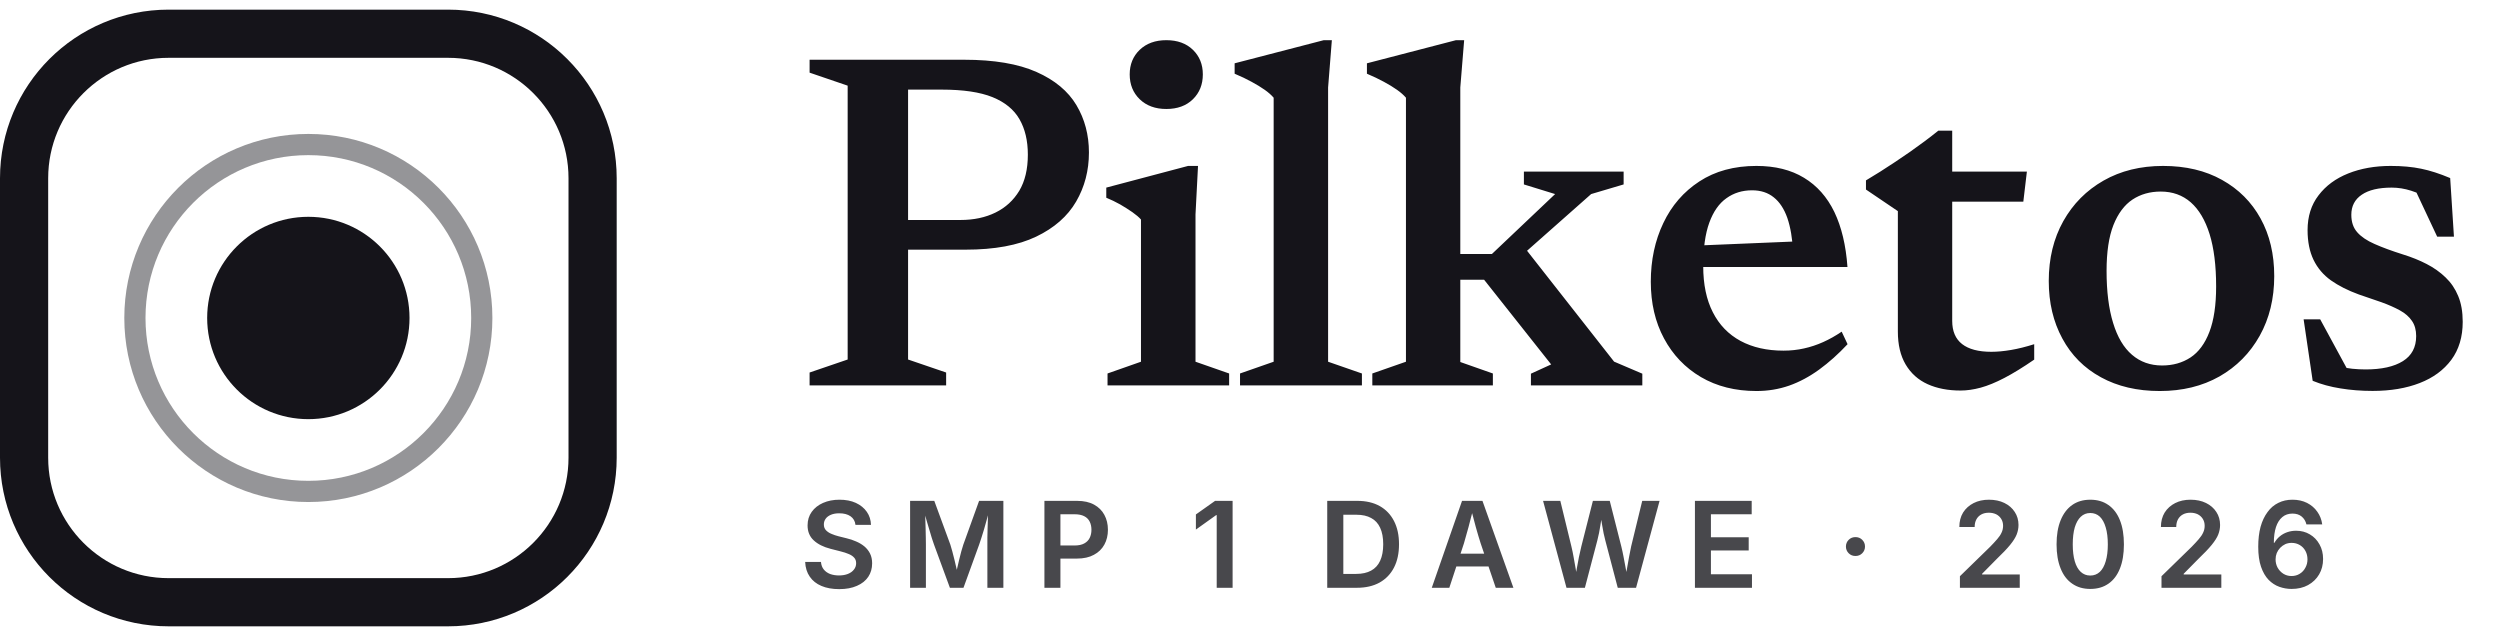
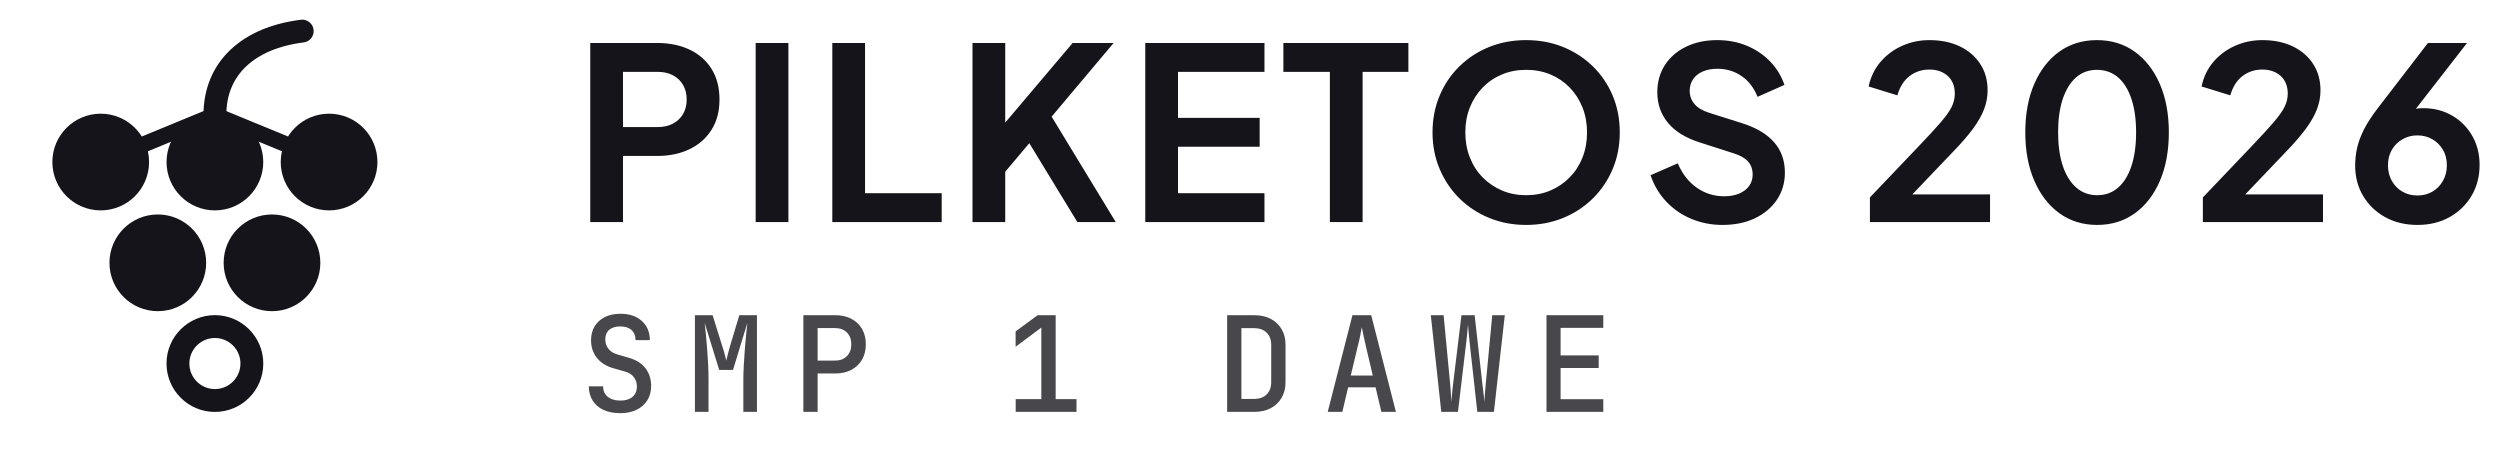
- <svg xmlns="http://www.w3.org/2000/svg" viewBox="0 0 259.45 66" width="259.45" height="66" role="img" aria-label="PILKETOS 2026 SMP 1 DAWE">
-   <g fill="#15141A">
-     <rect x="2.5" y="3.5" width="59" height="59" rx="15" fill="none" stroke="#15141A" stroke-width="5" />
-     <circle cx="32" cy="33" r="10.5" />
-     <circle cx="32" cy="33" r="18" fill="none" stroke="#15141A" stroke-width="2.2" opacity=".45" />
-     <path transform="translate(82 40)" d="M24.67 -23.95Q24.67 -26.12 23.8 -27.63Q22.94 -29.13 21 -29.92Q19.06 -30.7 15.75 -30.7H7.96L7.92 -33.8H18.06Q22.72 -33.8 25.57 -32.53Q28.41 -31.27 29.71 -29.09Q31.01 -26.91 31.01 -24.17Q31.01 -21.37 29.68 -19.08Q28.35 -16.79 25.53 -15.44Q22.71 -14.09 18.21 -14.09H7.88L7.96 -17.17H17.68Q19.74 -17.17 21.31 -17.94Q22.88 -18.71 23.78 -20.2Q24.67 -21.7 24.67 -23.95ZM12.24 -33.8V-2.69L16.19 -1.34V0H2.02V-1.34L5.97 -2.69V-31.11L2.02 -32.46V-33.8ZM39.04 -28.69Q37.33 -28.69 36.28 -29.7Q35.24 -30.71 35.24 -32.28Q35.24 -33.83 36.28 -34.83Q37.33 -35.83 39.04 -35.83Q40.77 -35.83 41.8 -34.83Q42.83 -33.83 42.83 -32.28Q42.83 -30.71 41.8 -29.7Q40.77 -28.69 39.04 -28.69ZM42.33 -22.78 42.07 -17.75V-2.46L45.56 -1.24V0H32.94V-1.24L36.41 -2.46V-17.22Q36.1 -17.57 35.52 -17.98Q34.93 -18.39 34.24 -18.79Q33.54 -19.18 32.81 -19.48V-20.53L41.3 -22.78ZM55.83 -2.46 59.34 -1.24V0H46.69V-1.24L50.18 -2.46V-29.86Q49.83 -30.27 49.25 -30.68Q48.67 -31.09 47.89 -31.51Q47.11 -31.94 46.13 -32.35V-33.43L55.38 -35.83H56.22L55.83 -30.92ZM74.21 -11.97 75.98 -14.61 85.51 -2.47 88.44 -1.22V0H76.88V-1.22L78.98 -2.18L72.02 -10.97H67.88V-13.64H72.83L79.39 -19.86L76.15 -20.86V-22.19H86.5V-20.86L83.13 -19.86ZM69.55 -2.43 72.93 -1.24V0H60.42V-1.24L63.91 -2.46V-29.86Q63.56 -30.27 62.98 -30.68Q62.4 -31.09 61.62 -31.51Q60.83 -31.94 59.86 -32.35V-33.43L69.1 -35.83H69.95L69.55 -30.92ZM100.28 -22.78Q103.2 -22.78 105.22 -21.55Q107.24 -20.33 108.37 -18Q109.49 -15.66 109.73 -12.29H93.49L93.5 -14.49L106.46 -15.03L104.09 -13.84Q103.98 -15.95 103.49 -17.38Q102.99 -18.8 102.08 -19.52Q101.18 -20.25 99.83 -20.25Q98.31 -20.25 97.17 -19.43Q96.02 -18.62 95.39 -16.89Q94.76 -15.16 94.76 -12.38Q94.76 -9.54 95.76 -7.59Q96.75 -5.64 98.63 -4.62Q100.51 -3.61 103.09 -3.61Q104.21 -3.61 105.22 -3.84Q106.23 -4.06 107.21 -4.5Q108.19 -4.94 109.13 -5.58L109.74 -4.28Q108.31 -2.75 106.8 -1.65Q105.29 -0.55 103.68 0.02Q102.07 0.58 100.29 0.58Q96.99 0.58 94.52 -0.87Q92.06 -2.32 90.69 -4.88Q89.32 -7.43 89.32 -10.76Q89.32 -14.13 90.62 -16.85Q91.91 -19.57 94.36 -21.17Q96.82 -22.78 100.28 -22.78ZM120.6 -6.7Q120.6 -5.09 121.63 -4.29Q122.66 -3.49 124.66 -3.49Q125.58 -3.49 126.7 -3.68Q127.82 -3.87 129.11 -4.28V-2.68Q127.38 -1.49 126.02 -0.78Q124.66 -0.07 123.56 0.23Q122.45 0.53 121.47 0.53Q119.51 0.53 118.05 -0.13Q116.59 -0.79 115.77 -2.17Q114.96 -3.54 114.96 -5.59V-18.09L111.65 -20.33V-21.28Q112.36 -21.7 113.12 -22.18Q113.87 -22.65 114.66 -23.18Q115.45 -23.7 116.22 -24.24Q116.99 -24.78 117.74 -25.34Q118.49 -25.9 119.16 -26.44H120.6V-21.51ZM118.32 -19.07 118.34 -22.19H128.35L127.98 -19.07ZM142.38 -2.07Q144.06 -2.07 145.33 -2.9Q146.6 -3.74 147.29 -5.55Q147.99 -7.37 147.99 -10.27Q147.99 -13.53 147.31 -15.71Q146.63 -17.88 145.36 -19Q144.08 -20.12 142.24 -20.12Q140.57 -20.12 139.31 -19.29Q138.05 -18.45 137.33 -16.64Q136.62 -14.83 136.62 -11.89Q136.62 -8.68 137.3 -6.48Q137.97 -4.28 139.26 -3.18Q140.55 -2.07 142.38 -2.07ZM142.14 0.58Q138.63 0.58 136.03 -0.85Q133.43 -2.27 132.03 -4.87Q130.62 -7.46 130.62 -10.84Q130.62 -14.35 132.13 -17.05Q133.64 -19.74 136.31 -21.26Q138.98 -22.78 142.48 -22.78Q146.02 -22.78 148.6 -21.33Q151.19 -19.89 152.6 -17.33Q154.02 -14.76 154.02 -11.35Q154.02 -7.85 152.51 -5.15Q151 -2.45 148.33 -0.93Q145.66 0.58 142.14 0.58ZM166.1 -22.78Q167.88 -22.78 169.27 -22.49Q170.65 -22.21 172.28 -21.52L172.67 -15.44H170.93L168.09 -21.49L170.29 -19.26Q169.23 -19.89 168.22 -20.21Q167.21 -20.53 166.21 -20.53Q164.18 -20.53 163.1 -19.79Q162.02 -19.06 162.02 -17.71Q162.02 -16.59 162.63 -15.9Q163.24 -15.2 164.43 -14.68Q165.62 -14.15 167.39 -13.59Q168.72 -13.18 169.84 -12.6Q170.95 -12.03 171.8 -11.21Q172.65 -10.4 173.11 -9.28Q173.58 -8.16 173.58 -6.6Q173.58 -4.26 172.4 -2.66Q171.21 -1.06 169.12 -0.25Q167.02 0.57 164.23 0.57Q162.48 0.57 160.9 0.31Q159.32 0.06 158.01 -0.48L157.07 -6.86H158.79L162.28 -0.43L158.97 -2.56Q159.89 -2.19 160.65 -2Q161.42 -1.8 162.12 -1.73Q162.83 -1.66 163.51 -1.66Q165.99 -1.66 167.37 -2.52Q168.75 -3.38 168.75 -5.12Q168.75 -6.07 168.31 -6.7Q167.88 -7.34 167.06 -7.79Q166.24 -8.24 165.16 -8.63Q164.07 -9.02 162.8 -9.44Q161.1 -10.06 159.91 -10.9Q158.72 -11.75 158.1 -13.03Q157.48 -14.32 157.48 -16.12Q157.48 -18.25 158.62 -19.73Q159.75 -21.22 161.7 -22Q163.66 -22.78 166.1 -22.78Z" />
-     <path transform="translate(83 61)" d="M4.09 0.14Q3.03 0.14 2.25 -0.19Q1.47 -0.52 1.04 -1.15Q0.6 -1.78 0.56 -2.68H2.2Q2.24 -2.21 2.49 -1.9Q2.74 -1.59 3.15 -1.43Q3.57 -1.28 4.07 -1.28Q4.6 -1.28 5 -1.44Q5.4 -1.6 5.62 -1.89Q5.85 -2.17 5.85 -2.55Q5.85 -2.9 5.65 -3.12Q5.45 -3.35 5.09 -3.5Q4.72 -3.66 4.23 -3.78L3.21 -4.04Q2.08 -4.33 1.45 -4.92Q0.81 -5.51 0.81 -6.47Q0.81 -7.28 1.24 -7.88Q1.67 -8.48 2.42 -8.81Q3.17 -9.14 4.12 -9.14Q5.1 -9.14 5.82 -8.81Q6.55 -8.47 6.96 -7.88Q7.37 -7.29 7.39 -6.53H5.78Q5.72 -7.1 5.27 -7.42Q4.82 -7.73 4.1 -7.73Q3.6 -7.73 3.24 -7.58Q2.88 -7.43 2.69 -7.17Q2.5 -6.91 2.5 -6.57Q2.5 -6.2 2.72 -5.97Q2.95 -5.73 3.3 -5.59Q3.65 -5.44 4.01 -5.35L4.85 -5.14Q5.37 -5.02 5.84 -4.81Q6.32 -4.61 6.7 -4.3Q7.07 -3.99 7.29 -3.56Q7.51 -3.12 7.51 -2.54Q7.51 -1.74 7.11 -1.14Q6.7 -0.53 5.93 -0.2Q5.17 0.14 4.09 0.14ZM11.45 0V-9.02H13.96L15.63 -4.47Q15.71 -4.2 15.83 -3.78Q15.94 -3.37 16.06 -2.88Q16.18 -2.4 16.28 -1.94Q16.39 -1.48 16.46 -1.12H16.13Q16.2 -1.46 16.31 -1.92Q16.41 -2.38 16.53 -2.86Q16.65 -3.35 16.76 -3.77Q16.88 -4.2 16.97 -4.47L18.61 -9.02H21.13V0H19.47V-4.49Q19.47 -4.78 19.47 -5.2Q19.48 -5.62 19.49 -6.1Q19.51 -6.58 19.52 -7.07Q19.53 -7.56 19.53 -8H19.65Q19.53 -7.52 19.39 -7.01Q19.25 -6.5 19.11 -6.02Q18.97 -5.55 18.84 -5.15Q18.71 -4.75 18.62 -4.49L16.99 0H15.58L13.93 -4.49Q13.84 -4.75 13.71 -5.14Q13.59 -5.53 13.45 -6.01Q13.3 -6.48 13.16 -6.99Q13.02 -7.5 12.88 -8H13.01Q13.02 -7.58 13.03 -7.1Q13.04 -6.62 13.06 -6.14Q13.07 -5.65 13.08 -5.22Q13.09 -4.79 13.09 -4.49V0ZM25.39 0V-9.02H28.79Q29.83 -9.02 30.54 -8.63Q31.25 -8.24 31.61 -7.57Q31.98 -6.89 31.98 -6.02Q31.98 -5.15 31.61 -4.48Q31.24 -3.8 30.52 -3.42Q29.81 -3.03 28.76 -3.03H26.52V-4.39H28.53Q29.14 -4.39 29.52 -4.6Q29.91 -4.81 30.09 -5.18Q30.27 -5.55 30.27 -6.02Q30.27 -6.5 30.09 -6.86Q29.91 -7.23 29.52 -7.43Q29.13 -7.63 28.52 -7.63H27.05V0ZM44.92 -9.02V0H43.27V-7.54H43.21L41.11 -6.04V-7.61L43.1 -9.02ZM57.82 0H55.52V-1.44H57.74Q58.67 -1.44 59.29 -1.78Q59.92 -2.12 60.23 -2.8Q60.55 -3.49 60.55 -4.52Q60.55 -5.55 60.23 -6.23Q59.92 -6.91 59.3 -7.24Q58.69 -7.58 57.77 -7.58H55.48V-9.02H57.87Q59.22 -9.02 60.19 -8.48Q61.15 -7.94 61.67 -6.93Q62.19 -5.92 62.19 -4.52Q62.19 -3.11 61.67 -2.1Q61.15 -1.09 60.17 -0.54Q59.19 0 57.82 0ZM56.41 -9.02V0H54.74V-9.02ZM65.59 0 68.73 -9.02H70.85L74.06 0H72.23L70.66 -4.62Q70.42 -5.37 70.16 -6.3Q69.9 -7.24 69.6 -8.41H69.95Q69.65 -7.23 69.4 -6.29Q69.15 -5.35 68.93 -4.62L67.41 0ZM67.44 -2.21V-3.54H72.21V-2.21ZM79.57 0 77.14 -9.02H78.93L80.08 -4.29Q80.21 -3.76 80.31 -3.18Q80.42 -2.59 80.52 -2Q80.62 -1.41 80.71 -0.84H80.44Q80.54 -1.41 80.64 -2Q80.75 -2.59 80.86 -3.18Q80.98 -3.76 81.11 -4.29L82.31 -9.02H84.06L85.26 -4.29Q85.39 -3.76 85.5 -3.18Q85.61 -2.59 85.72 -2Q85.83 -1.41 85.94 -0.84H85.65Q85.75 -1.41 85.85 -2Q85.94 -2.59 86.06 -3.18Q86.17 -3.76 86.28 -4.29L87.43 -9.02H89.23L86.79 0H84.89L83.6 -4.91Q83.41 -5.62 83.28 -6.45Q83.14 -7.29 82.98 -8.21H83.38Q83.21 -7.32 83.09 -6.5Q82.97 -5.68 82.77 -4.91L81.48 0ZM92.9 0V-9.02H98.79V-7.63H94.56V-5.24H98.48V-3.87H94.56V-1.4H98.82V0ZM109.56 -3.3Q109.14 -3.3 108.86 -3.58Q108.57 -3.87 108.57 -4.28Q108.57 -4.69 108.86 -4.98Q109.14 -5.26 109.56 -5.26Q109.98 -5.26 110.26 -4.98Q110.55 -4.69 110.55 -4.28Q110.55 -3.87 110.26 -3.58Q109.98 -3.3 109.56 -3.3ZM120.4 0V-1.2L123.54 -4.26Q123.97 -4.7 124.27 -5.05Q124.57 -5.39 124.72 -5.72Q124.88 -6.05 124.88 -6.43Q124.88 -6.85 124.68 -7.16Q124.49 -7.46 124.16 -7.63Q123.82 -7.79 123.4 -7.79Q122.95 -7.79 122.62 -7.61Q122.29 -7.43 122.11 -7.1Q121.93 -6.77 121.93 -6.31H120.34Q120.34 -7.17 120.73 -7.81Q121.13 -8.44 121.82 -8.79Q122.51 -9.14 123.41 -9.14Q124.33 -9.14 125.02 -8.8Q125.71 -8.46 126.09 -7.87Q126.48 -7.28 126.48 -6.52Q126.48 -6.02 126.29 -5.53Q126.1 -5.05 125.61 -4.45Q125.12 -3.85 124.23 -3L122.7 -1.45V-1.38H126.61V0ZM133.93 0.12Q132.83 0.12 132.05 -0.43Q131.26 -0.97 130.85 -2.01Q130.43 -3.04 130.43 -4.51Q130.43 -5.97 130.85 -7Q131.27 -8.04 132.05 -8.59Q132.83 -9.14 133.93 -9.14Q135.03 -9.14 135.81 -8.59Q136.6 -8.04 137.01 -7Q137.42 -5.97 137.42 -4.5Q137.42 -3.04 137.01 -2.01Q136.6 -0.97 135.82 -0.43Q135.04 0.12 133.93 0.12ZM133.93 -1.27Q134.51 -1.27 134.92 -1.65Q135.32 -2.03 135.53 -2.75Q135.75 -3.48 135.75 -4.5Q135.75 -5.54 135.53 -6.27Q135.32 -6.99 134.92 -7.38Q134.51 -7.76 133.93 -7.76Q133.35 -7.76 132.94 -7.37Q132.54 -6.99 132.32 -6.27Q132.11 -5.54 132.11 -4.5Q132.11 -3.48 132.32 -2.75Q132.53 -2.03 132.94 -1.65Q133.35 -1.27 133.93 -1.27ZM141.32 0V-1.2L144.46 -4.26Q144.89 -4.7 145.19 -5.05Q145.49 -5.39 145.64 -5.72Q145.8 -6.05 145.8 -6.43Q145.8 -6.85 145.6 -7.16Q145.41 -7.46 145.08 -7.63Q144.74 -7.79 144.32 -7.79Q143.87 -7.79 143.54 -7.61Q143.21 -7.43 143.03 -7.1Q142.85 -6.77 142.85 -6.31H141.26Q141.26 -7.17 141.65 -7.81Q142.05 -8.44 142.74 -8.79Q143.43 -9.14 144.33 -9.14Q145.25 -9.14 145.94 -8.8Q146.63 -8.46 147.01 -7.87Q147.4 -7.28 147.4 -6.52Q147.4 -6.02 147.21 -5.53Q147.02 -5.05 146.53 -4.45Q146.04 -3.85 145.15 -3L143.62 -1.45V-1.38H147.53V0ZM154.82 0.12Q154.17 0.12 153.55 -0.1Q152.93 -0.32 152.43 -0.83Q151.94 -1.34 151.65 -2.18Q151.36 -3.02 151.36 -4.26Q151.36 -5.42 151.6 -6.32Q151.85 -7.22 152.32 -7.85Q152.78 -8.49 153.44 -8.81Q154.09 -9.14 154.91 -9.14Q155.76 -9.14 156.42 -8.81Q157.09 -8.47 157.49 -7.89Q157.9 -7.32 158 -6.58H156.36Q156.24 -7.09 155.86 -7.4Q155.49 -7.7 154.91 -7.7Q154.29 -7.7 153.86 -7.34Q153.42 -6.97 153.2 -6.3Q152.98 -5.62 152.98 -4.67H153.04Q153.26 -5.06 153.6 -5.34Q153.94 -5.62 154.37 -5.77Q154.81 -5.92 155.29 -5.92Q156.09 -5.92 156.72 -5.54Q157.35 -5.17 157.72 -4.5Q158.09 -3.84 158.09 -2.99Q158.09 -2.09 157.68 -1.39Q157.27 -0.69 156.53 -0.28Q155.8 0.12 154.82 0.12ZM154.81 -1.22Q155.29 -1.22 155.66 -1.45Q156.04 -1.68 156.25 -2.08Q156.47 -2.47 156.47 -2.95Q156.47 -3.43 156.26 -3.82Q156.05 -4.21 155.68 -4.43Q155.3 -4.66 154.83 -4.66Q154.47 -4.66 154.17 -4.53Q153.87 -4.39 153.64 -4.15Q153.41 -3.91 153.28 -3.6Q153.16 -3.29 153.16 -2.95Q153.16 -2.48 153.37 -2.09Q153.59 -1.7 153.96 -1.46Q154.34 -1.22 154.81 -1.22Z" opacity=".78" />
-   </g>
+ <svg xmlns="http://www.w3.org/2000/svg" viewBox="0 0 349 64" width="349" height="64" role="img" aria-label="PILKETOS 2026 SMP 1 DAWE">
+   <path d="M30.00 16.06C30.00 9.50 34.69 5.28 42.19 4.34" fill="none" stroke="#15141A" stroke-width="3.19" stroke-linecap="round" />
+   <path d="M30.00 16.06L14.06 22.62M30.00 16.06L45.94 22.62" fill="none" stroke="#15141A" stroke-width="2.23" stroke-linecap="round" />
+   <circle cx="14.06" cy="22.62" r="6.75" fill="#15141A" />
+   <circle cx="30.00" cy="22.62" r="6.75" fill="#15141A" />
+   <circle cx="45.94" cy="22.62" r="6.75" fill="#15141A" />
+   <circle cx="22.03" cy="36.69" r="6.75" fill="#15141A" />
+   <circle cx="37.97" cy="36.69" r="6.75" fill="#15141A" />
+   <circle cx="30.00" cy="50.75" r="5.16" fill="none" stroke="#15141A" stroke-width="3.19" />
+   <path fill="#15141A" d="M82.4 31V6H91.74Q94.3 6 96.25 6.92Q98.21 7.84 99.32 9.6Q100.44 11.37 100.44 13.9Q100.44 16.39 99.31 18.15Q98.19 19.91 96.23 20.84Q94.28 21.77 91.74 21.77H86.97V31ZM86.97 17.74H91.8Q93.04 17.74 93.94 17.26Q94.85 16.78 95.36 15.91Q95.86 15.04 95.86 13.89Q95.86 12.72 95.36 11.86Q94.85 10.99 93.94 10.51Q93.04 10.03 91.8 10.03H86.97ZM105.49 31V6H110.06V31ZM116.19 31V6H120.76V26.97H131.46V31ZM135.76 31V6H140.33V19.04L139.09 18.58L149.74 6H155.46L145.51 17.83L145.77 14.58L155.76 31H150.4L143.69 19.99L140.33 23.98V31ZM159.88 31V6H176.52V10.03H164.45V16.45H175.85V20.48H164.45V26.97H176.52V31ZM185.65 31V10.03H179.16V6H196.61V10.03H190.22V31ZM213.05 31.4Q210.29 31.4 207.91 30.43Q205.53 29.46 203.75 27.71Q201.98 25.96 200.98 23.6Q199.98 21.25 199.98 18.48Q199.98 15.71 200.97 13.36Q201.95 11.01 203.73 9.27Q205.5 7.53 207.88 6.56Q210.26 5.6 213.05 5.6Q215.85 5.6 218.23 6.57Q220.6 7.54 222.38 9.28Q224.15 11.02 225.14 13.37Q226.12 15.71 226.12 18.48Q226.12 21.25 225.13 23.6Q224.13 25.96 222.35 27.71Q220.58 29.46 218.2 30.43Q215.82 31.4 213.05 31.4ZM213.05 27.25Q214.88 27.25 216.43 26.6Q217.97 25.94 219.13 24.76Q220.29 23.58 220.92 21.98Q221.55 20.38 221.55 18.48Q221.55 16.6 220.92 15.01Q220.29 13.42 219.13 12.22Q217.97 11.03 216.43 10.39Q214.88 9.75 213.05 9.75Q211.22 9.75 209.68 10.39Q208.14 11.03 206.98 12.22Q205.82 13.42 205.19 15.01Q204.56 16.6 204.56 18.48Q204.56 20.38 205.19 21.98Q205.82 23.58 206.98 24.76Q208.14 25.94 209.69 26.6Q211.23 27.25 213.05 27.25ZM240.45 31.4Q238.1 31.4 236.06 30.53Q234.03 29.67 232.57 28.1Q231.12 26.54 230.42 24.46L234.22 22.8Q235.14 24.98 236.85 26.19Q238.56 27.4 240.7 27.4Q241.91 27.4 242.8 27.02Q243.68 26.64 244.18 25.96Q244.67 25.29 244.67 24.37Q244.67 23.26 244.02 22.54Q243.36 21.82 242.04 21.41L237.24 19.87Q234.34 18.94 232.85 17.15Q231.36 15.35 231.36 12.88Q231.36 10.72 232.42 9.08Q233.48 7.44 235.38 6.52Q237.27 5.6 239.72 5.6Q241.97 5.6 243.85 6.38Q245.74 7.17 247.09 8.56Q248.45 9.95 249.11 11.85L245.35 13.52Q244.62 11.65 243.14 10.63Q241.66 9.6 239.73 9.6Q238.59 9.6 237.71 9.98Q236.84 10.35 236.36 11.05Q235.88 11.76 235.88 12.68Q235.88 13.72 236.55 14.52Q237.22 15.31 238.58 15.74L243.17 17.19Q246.17 18.14 247.67 19.86Q249.17 21.58 249.17 24.09Q249.17 26.23 248.06 27.88Q246.95 29.53 244.99 30.47Q243.04 31.4 240.45 31.4ZM261.04 31V27.56L267.82 20.45Q269.82 18.36 270.91 17.09Q272 15.83 272.45 14.93Q272.89 14.02 272.89 13.09Q272.89 11.49 271.9 10.6Q270.91 9.71 269.35 9.71Q267.76 9.71 266.57 10.62Q265.39 11.53 264.87 13.31L260.86 12.07Q261.28 10.09 262.52 8.64Q263.76 7.19 265.55 6.39Q267.33 5.6 269.35 5.6Q271.77 5.6 273.6 6.48Q275.43 7.36 276.45 8.94Q277.47 10.51 277.47 12.61Q277.47 13.97 276.97 15.27Q276.47 16.56 275.46 17.93Q274.45 19.31 272.85 20.97L266.96 27.14H277.81V31ZM292.76 31.4Q289.78 31.4 287.52 29.79Q285.27 28.17 284 25.26Q282.73 22.35 282.73 18.47Q282.73 14.6 283.99 11.7Q285.25 8.81 287.49 7.2Q289.74 5.6 292.73 5.6Q295.76 5.6 298 7.21Q300.25 8.82 301.51 11.72Q302.77 14.62 302.77 18.48Q302.77 22.34 301.52 25.25Q300.27 28.16 298.02 29.78Q295.76 31.4 292.76 31.4ZM292.77 27.25Q294.48 27.25 295.69 26.19Q296.9 25.14 297.55 23.17Q298.2 21.2 298.2 18.48Q298.2 15.77 297.55 13.81Q296.9 11.86 295.68 10.8Q294.45 9.75 292.73 9.75Q291.03 9.75 289.82 10.8Q288.62 11.86 287.96 13.81Q287.31 15.77 287.31 18.48Q287.31 21.17 287.96 23.14Q288.62 25.11 289.84 26.18Q291.07 27.25 292.77 27.25ZM307.52 31V27.56L314.3 20.45Q316.29 18.36 317.38 17.09Q318.47 15.83 318.92 14.93Q319.37 14.02 319.37 13.09Q319.37 11.49 318.38 10.6Q317.38 9.71 315.83 9.71Q314.24 9.71 313.05 10.62Q311.86 11.53 311.35 13.31L307.34 12.07Q307.75 10.09 308.99 8.64Q310.23 7.19 312.02 6.39Q313.81 5.6 315.82 5.6Q318.25 5.6 320.08 6.48Q321.9 7.36 322.92 8.94Q323.94 10.51 323.94 12.61Q323.94 13.97 323.44 15.27Q322.94 16.56 321.93 17.93Q320.92 19.31 319.33 20.97L313.44 27.14H324.29V31ZM337.47 31.4Q334.94 31.4 332.98 30.32Q331.02 29.24 329.9 27.36Q328.78 25.49 328.78 23.12Q328.78 21.91 329.04 20.7Q329.3 19.49 329.99 18.11Q330.68 16.74 331.97 15.06L338.94 6H344.4L335.91 16.92L335.16 16.12Q335.64 15.73 336.13 15.52Q336.63 15.3 337.15 15.2Q337.67 15.1 338.26 15.1Q340.54 15.1 342.32 16.14Q344.1 17.17 345.13 18.97Q346.15 20.76 346.15 23.03Q346.15 25.43 345.03 27.33Q343.91 29.22 341.96 30.31Q340.01 31.4 337.47 31.4ZM337.47 27.29Q338.63 27.29 339.55 26.76Q340.47 26.23 341.02 25.27Q341.58 24.31 341.58 23.08Q341.58 21.82 341.03 20.9Q340.48 19.97 339.56 19.44Q338.64 18.9 337.47 18.9Q336.33 18.9 335.39 19.44Q334.45 19.97 333.91 20.9Q333.36 21.82 333.36 23.08Q333.36 24.31 333.91 25.27Q334.46 26.23 335.39 26.76Q336.33 27.29 337.47 27.29Z" />
+   <path fill="#15141A" d="M86.6 57.68Q85.24 57.68 84.26 57.23Q83.27 56.78 82.74 55.93Q82.21 55.09 82.19 53.93H84.19Q84.19 54.85 84.83 55.38Q85.48 55.92 86.62 55.92Q87.69 55.92 88.3 55.4Q88.91 54.88 88.91 53.96Q88.91 53.22 88.49 52.66Q88.08 52.11 87.31 51.89L85.61 51.4Q84.13 50.98 83.32 49.95Q82.51 48.92 82.51 47.5Q82.51 46.38 83.01 45.55Q83.52 44.72 84.44 44.26Q85.36 43.8 86.61 43.8Q88.48 43.8 89.59 44.8Q90.71 45.8 90.72 47.48H88.72Q88.72 46.58 88.17 46.08Q87.61 45.57 86.59 45.57Q85.6 45.57 85.05 46.04Q84.5 46.51 84.5 47.36Q84.5 48.12 84.92 48.67Q85.33 49.22 86.1 49.45L87.83 49.96Q89.31 50.38 90.11 51.41Q90.9 52.45 90.9 53.9Q90.9 55.03 90.37 55.88Q89.83 56.74 88.86 57.21Q87.89 57.68 86.6 57.68ZM97.01 57.5V44H99.48L100.83 48.33Q101.04 48.95 101.18 49.5Q101.33 50.06 101.39 50.34Q101.46 50.06 101.59 49.5Q101.73 48.95 101.91 48.32L103.21 44H105.67V57.5H103.77V52.96Q103.77 52.09 103.83 51.02Q103.88 49.96 103.97 48.87Q104.05 47.78 104.15 46.8Q104.25 45.82 104.33 45.08L102.33 51.64H100.4L98.37 45.08Q98.46 45.79 98.55 46.74Q98.65 47.7 98.72 48.77Q98.8 49.85 98.86 50.93Q98.91 52.01 98.91 52.96V57.5ZM112.15 57.5V44H116.57Q117.88 44 118.84 44.5Q119.81 45.01 120.34 45.92Q120.87 46.83 120.87 48.07Q120.87 49.29 120.34 50.21Q119.8 51.13 118.84 51.64Q117.88 52.14 116.57 52.14H114.14V57.5ZM114.14 50.34H116.57Q117.6 50.34 118.22 49.72Q118.84 49.1 118.84 48.07Q118.84 47.02 118.22 46.41Q117.6 45.8 116.57 45.8H114.14ZM141.79 57.5V55.72H145.37V45.73L141.78 48.41V46.26L144.86 44H147.37V55.72H150.28V57.5ZM171.31 57.5V44H175.07Q176.41 44 177.39 44.51Q178.37 45.02 178.91 45.95Q179.46 46.87 179.46 48.13V53.35Q179.46 54.6 178.91 55.54Q178.37 56.47 177.39 56.99Q176.41 57.5 175.07 57.5ZM173.3 55.69H175.07Q176.18 55.69 176.82 55.06Q177.46 54.44 177.46 53.35V48.13Q177.46 47.06 176.82 46.44Q176.18 45.81 175.07 45.81H173.3ZM185.35 57.5 188.8 44H191.42L194.87 57.5H192.84L192.03 54.07H188.2L187.39 57.5ZM188.57 52.42H191.64L190.72 48.53Q190.47 47.5 190.32 46.73Q190.16 45.97 190.11 45.68Q190.06 45.97 189.91 46.73Q189.76 47.49 189.5 48.52ZM201.2 57.5 199.74 44H201.53L202.45 53.7Q202.48 54.06 202.51 54.51Q202.54 54.95 202.57 55.38Q202.6 55.8 202.6 56.1Q202.63 55.8 202.67 55.38Q202.7 54.95 202.75 54.51Q202.8 54.06 202.84 53.7L204.02 44H205.86L206.95 53.7Q207 54.06 207.05 54.51Q207.09 54.95 207.15 55.38Q207.2 55.8 207.22 56.1Q207.24 55.8 207.26 55.38Q207.29 54.95 207.33 54.51Q207.37 54.06 207.4 53.7L208.32 44H210.07L208.55 57.5H206.23L205.15 47.69Q205.11 47.3 205.07 46.86Q205.03 46.42 204.99 46.01Q204.95 45.6 204.93 45.31Q204.91 45.6 204.87 46.01Q204.82 46.42 204.79 46.86Q204.75 47.3 204.7 47.69L203.53 57.5ZM215.89 57.5V44H223.82V45.77H217.86V49.61H223.18V51.37H217.86V55.73H223.82V57.5Z" opacity=".78" />
</svg>
